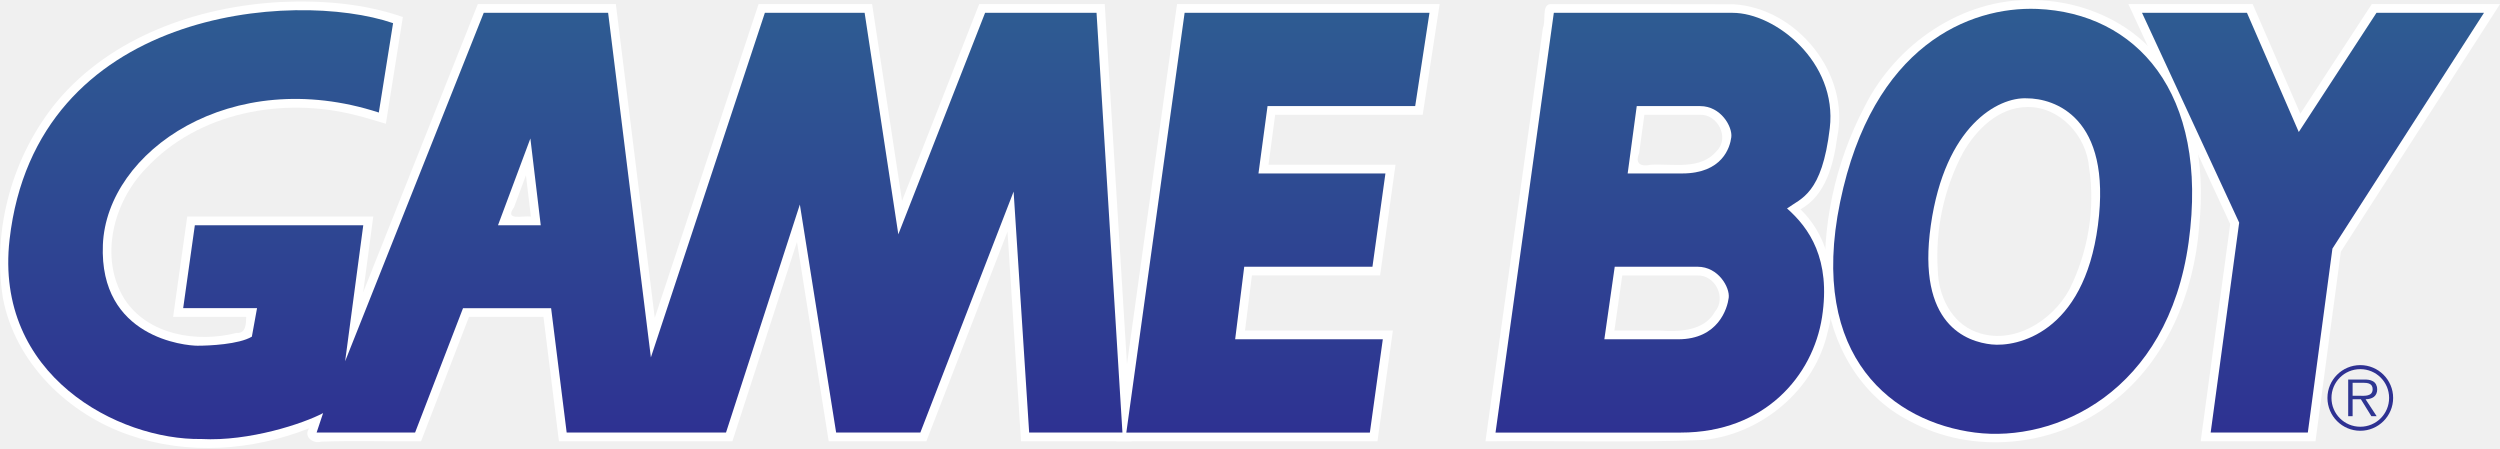
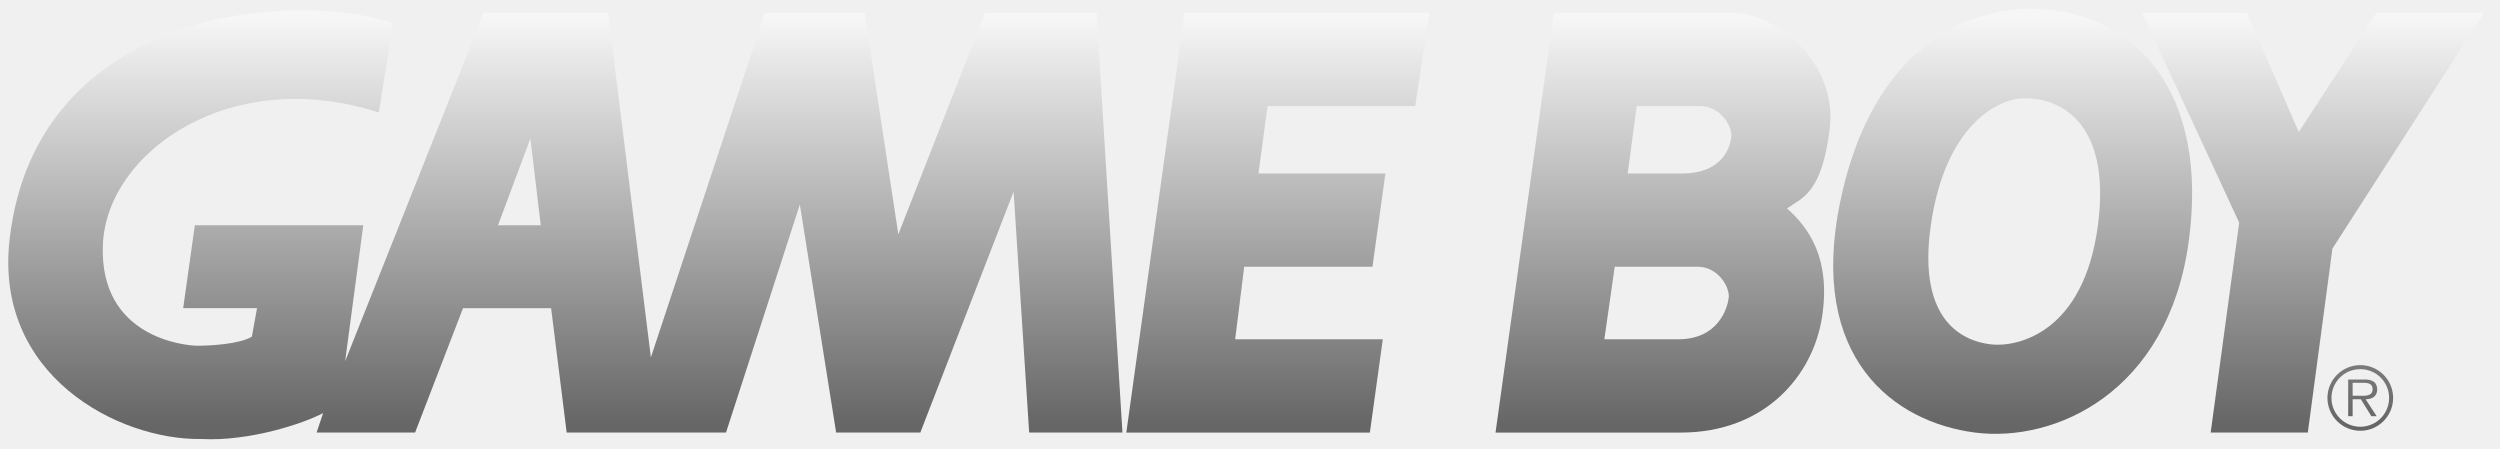
<svg xmlns="http://www.w3.org/2000/svg" xmlns:xlink="http://www.w3.org/1999/xlink" width="151.469mm" height="27.144mm" viewBox="0 0 151.469 27.144" version="1.1" id="svg1">
  <defs id="defs1">
+     <linearGradient id="linearGradient39">
+       <stop style="stop-color:#f6f6f6;stop-opacity:1;" offset="0" id="stop39" />
+       <stop style="stop-color:#666666;stop-opacity:1;" offset="1" id="stop40" />
+     </linearGradient>
    <linearGradient id="linearGradient24" gradientUnits="userSpaceOnUse" x1="538.598" y1="-0.713" x2="538.598" y2="98.787" gradientTransform="matrix(0.2645833,0,0,0.2645833,-2.5403671e-4,-1.7144553e-4)">
      <stop offset="0" style="stop-color:#2e5c92" id="stop23" />
      <stop offset="1" style="stop-color:#2e3192" id="stop24" />
    </linearGradient>
    <linearGradient id="linearGradient21" gradientUnits="userSpaceOnUse" x1="538.598" y1="-0.713" x2="538.598" y2="98.787" gradientTransform="matrix(0.2645833,0,0,0.2645833,-2.5403671e-4,-1.7144553e-4)">
      <stop offset="0" style="stop-color:#2e5c92" id="stop20" />
      <stop offset="1" style="stop-color:#2e3192" id="stop21" />
    </linearGradient>
    <linearGradient id="c" gradientUnits="userSpaceOnUse" x1="127.571" y1="-0.713" x2="127.571" y2="98.787" gradientTransform="matrix(0.2645833,0,0,0.2645833,-2.5403671e-4,-1.7144553e-4)">
      <stop offset=".005" style="stop-color:#2e5c92" id="stop5" />
      <stop offset="1" style="stop-color:#2e3192" id="stop6" />
    </linearGradient>
    <linearGradient id="b" gradientUnits="userSpaceOnUse" x1="290.738" y1="-0.713" x2="290.738" y2="98.787" gradientTransform="matrix(0.2645833,0,0,0.2645833,-2.5403671e-4,-1.7144553e-4)">
      <stop offset=".005" style="stop-color:#2e5c92" id="stop3" />
      <stop offset="1" style="stop-color:#2e3192" id="stop4" />
    </linearGradient>
    <linearGradient id="e" gradientUnits="userSpaceOnUse" x1="378.921" y1="-0.713" x2="378.921" y2="98.787" gradientTransform="matrix(0.2645833,0,0,0.2645833,-2.5403671e-4,-1.7144553e-4)">
      <stop offset=".005" style="stop-color:#2e5c92" id="stop9" />
      <stop offset="1" style="stop-color:#2e3192" id="stop10" />
    </linearGradient>
    <linearGradient id="d" gradientUnits="userSpaceOnUse" x1="458.994" y1="-0.713" x2="458.994" y2="98.787" gradientTransform="matrix(0.2645833,0,0,0.2645833,-2.5403671e-4,-1.7144553e-4)">
      <stop offset=".005" style="stop-color:#2e5c92" id="stop7" />
      <stop offset="1" style="stop-color:#2e3192" id="stop8" />
    </linearGradient>
    <linearGradient id="a" gradientUnits="userSpaceOnUse" x1="527.771" y1="-0.713" x2="527.771" y2="98.787" gradientTransform="matrix(0.2645833,0,0,0.2645833,-2.5403671e-4,-1.7144553e-4)">
      <stop offset=".005" style="stop-color:#2e5c92" id="stop1" />
      <stop offset="1" style="stop-color:#2e3192" id="stop2" />
    </linearGradient>
    <linearGradient id="f" gradientUnits="userSpaceOnUse" x1="538.598" y1="-0.713" x2="538.598" y2="98.787" gradientTransform="matrix(0.2645833,0,0,0.2645833,-2.5403671e-4,-1.7144553e-4)">
      <stop offset="0" style="stop-color:#2e5c92" id="stop11" />
      <stop offset="1" style="stop-color:#2e3192" id="stop12" />
    </linearGradient>
    <linearGradient id="g" gradientUnits="userSpaceOnUse" x1="539.144" y1="-0.713" x2="539.144" y2="98.787" gradientTransform="matrix(0.2645833,0,0,0.2645833,-2.5403671e-4,-1.7144553e-4)">
      <stop offset=".005" style="stop-color:#2e5c92" id="stop13" />
      <stop offset="1" style="stop-color:#2e3192" id="stop14" />
    </linearGradient>
-     <linearGradient xlink:href="#linearGradient24" id="linearGradient20" gradientUnits="userSpaceOnUse" x1="142.5" y1="-0.176" x2="142.504" y2="26.099" />
+     <linearGradient xlink:href="#linearGradient39" id="linearGradient40" x1="75.281" y1="0.595" x2="75.281" y2="25.164" gradientUnits="userSpaceOnUse" />
  </defs>
  <ellipse style="display:none;fill:none;fill-opacity:1;stroke:#000000;stroke-width:0.244;stroke-linecap:round;stroke-miterlimit:4.5;stroke-dasharray:none;stroke-opacity:1;paint-order:fill markers stroke" id="path15" cx="143.004" cy="24.11" rx="1.867" ry="1.867" />
  <path id="path16" style="display:none;fill:#ffffff;stroke-linecap:round;stroke-miterlimit:4.5;paint-order:fill markers stroke" d="m 143.004,22.366 c -0.965,0 -1.746,0.779 -1.746,1.744 0,0.965 0.781,1.746 1.746,1.746 0.965,0 1.746,-0.781 1.746,-1.746 0,-0.965 -0.781,-1.744 -1.746,-1.744 z" />
-   <g id="g25" style="display:inline;fill:#ffffff" transform="translate(0.5003825,0.5333186)">
+   <g id="g25" style="display:none" transform="translate(0.5003825,0.5333186)">
    <path id="path1" style="display:inline;fill:#ffffff;stroke-width:0.265" d="M 16.49,-0.41 C 11.467,-0.139 6.247,1.683 2.943,5.629 0.262,8.895 -0.99,13.34 -0.325,17.518 c 0.742,3.934 3.955,7.046 7.667,8.31 3.514,1.23 7.464,0.948 10.894,-0.415 -0.374,0.494 0.226,0.965 0.719,0.812 2.012,-0.071 4.038,-5.77e-4 6.057,-0.025 0.968,-2.513 1.936,-5.025 2.904,-7.537 1.503,0 3.007,10e-7 4.51,0 0.312,2.512 0.628,5.024 0.938,7.537 3.503,0 7.007,0 10.51,0 1.304,-4.026 2.608,-8.052 3.912,-12.078 0.641,4.026 1.282,8.052 1.922,12.078 1.973,0 3.945,0 5.918,0 1.638,-4.234 3.278,-8.467 4.916,-12.701 0.273,4.234 0.546,8.467 0.818,12.701 2.236,0 4.473,0 6.709,0 -0.546,-8.829 -1.09,-17.658 -1.637,-26.486 -2.535,0 -5.07,0 -7.605,0 C 57.267,3.688 55.71,7.663 54.152,11.637 53.547,7.663 52.945,3.689 52.338,-0.285 c -2.293,0 -4.586,0 -6.879,0 C 43.361,6.05 41.267,12.387 39.17,18.723 38.385,12.387 37.596,6.051 36.812,-0.285 c -2.788,0 -5.576,0 -8.363,0 C 26.132,5.538 23.817,11.361 21.5,17.184 c 0.205,-1.533 0.408,-3.065 0.615,-4.598 -3.757,0 -7.514,-1e-6 -11.271,0 -0.284,2.026 -0.569,4.052 -0.855,6.078 1.477,0 2.953,0 4.43,0 -0.021,0.417 -3.69e-4,1.024 -0.602,0.975 -2.376,0.61 -5.368,0.132 -6.784,-2.063 C 5.494,15.063 6.37,11.709 8.331,9.684 11.496,6.258 16.657,5.312 21.06,6.446 c 0.614,0.145 1.213,0.344 1.819,0.519 0.341,-2.156 0.688,-4.311 1.029,-6.467 -2.379,-0.823 -4.917,-1.025 -7.418,-0.908 z M 31.664,12.586 c -0.52,-0.063 -1.624,0.28 -1.021,-0.562 0.241,-0.645 0.481,-1.291 0.722,-1.936 0.1,0.833 0.199,1.665 0.299,2.498 z" />
    <path id="path3" style="display:inline;fill:#ffffff;stroke-width:0.265" d="M 70.781,-0.059 C 69.565,8.695 68.35,17.45 67.131,26.203 c 5.275,0 10.551,0 15.826,0 0.311,-2.236 0.62,-4.473 0.934,-6.709 -2.986,0 -5.973,0 -8.959,0 0.139,-1.113 0.279,-2.227 0.418,-3.34 2.589,0 5.177,0 7.766,0 0.311,-2.235 0.62,-4.47 0.934,-6.705 -2.565,0 -5.13,-1e-7 -7.695,0 0.135,-1.009 0.27,-2.018 0.404,-3.027 2.98,0 5.96,0 8.939,0 0.344,-2.235 0.684,-4.472 1.027,-6.707 -5.304,0 -10.608,0 -15.912,0 -0.01,0.076 -0.021,0.151 -0.031,0.227 z" />
    <path id="path5" style="display:inline;fill:#ffffff;stroke-width:0.265" d="m 93.412,-0.283 c -0.511,0.059 -0.239,1.017 -0.431,1.444 -1.16,8.348 -2.318,16.695 -3.48,25.043 4.405,-0.044 8.817,0.088 13.218,-0.081 3.531,-0.362 6.727,-3.046 7.514,-6.537 0.703,-2.533 0.273,-5.586 -1.648,-7.438 1.54,-0.846 2.013,-2.748 2.227,-4.37 0.801,-3.826 -2.434,-7.825 -6.284,-8.053 -3.705,-0.009 -7.411,-0.011 -11.116,-0.007 z M 102.484,6.422 c 1.083,-0.057 1.831,1.396 1.027,2.193 -0.971,1.171 -2.65,0.762 -3.979,0.832 -0.596,0.129 -1.001,-0.038 -0.717,-0.703 0.104,-0.774 0.208,-1.548 0.311,-2.322 1.119,0 2.238,0 3.357,0 z m -0.156,9.734 c 1.09,-0.048 1.788,1.356 1.08,2.193 -0.655,1.181 -2.158,1.225 -3.344,1.146 -0.917,0 -1.835,0 -2.752,0 0.159,-1.113 0.318,-2.227 0.477,-3.34 1.513,0 3.026,0 4.539,0 z" />
    <path id="path7" style="display:inline;fill:#ffffff;stroke-width:0.265" d="m 122.721,-0.529 c -4.32,-0.125 -8.366,2.666 -10.257,6.472 -1.78,3.387 -2.627,7.285 -2.354,11.104 0.294,3.241 2.106,6.415 5.062,7.913 3.851,2.116 8.879,1.596 12.307,-1.116 3.274,-2.514 4.954,-6.612 5.262,-10.645 0.39,-3.775 -0.247,-7.959 -2.957,-10.802 -1.823,-1.893 -4.459,-2.89 -7.064,-2.926 z m -0.416,6.48 c 1.994,-0.045 3.618,1.755 3.768,3.672 0.385,2.498 -0.066,5.129 -1.194,7.382 -1.048,1.934 -3.448,3.41 -5.645,2.578 -1.53,-0.571 -2.298,-2.212 -2.329,-3.765 -0.161,-2.445 0.383,-4.953 1.535,-7.113 0.808,-1.403 2.144,-2.73 3.867,-2.754 z" />
    <path id="path9" style="display:inline;fill:#ffffff;stroke-width:0.265" d="m 128.625,0.09 c 2,4.318 3.999,8.635 5.998,12.953 -0.596,4.387 -1.192,8.774 -1.789,13.16 2.319,0 4.638,0 6.957,0 0.509,-3.829 1.023,-7.657 1.533,-11.486 3.215,-5.001 6.429,-10.002 9.645,-15.002 -2.589,0 -5.178,0 -7.768,0 -1.444,2.213 -2.887,4.427 -4.33,6.641 -0.962,-2.214 -1.925,-4.427 -2.887,-6.641 -2.511,0 -5.022,0 -7.533,0 0.058,0.125 0.116,0.25 0.174,0.375 z" />
-     <path id="path25" style="display:none;fill:#ffffff;stroke:none;stroke-linecap:round;stroke-miterlimit:4.5;paint-order:fill markers stroke" d="m 142.49,21.324 c -1.551,-0.056 -2.727,1.742 -2.059,3.141 0.562,1.476 2.733,1.843 3.741,0.624 1.122,-1.129 0.526,-3.27 -1.013,-3.667 -0.217,-0.065 -0.443,-0.101 -0.67,-0.098 z m 0.152,0.779 c 1.214,0.046 1.804,1.726 0.9,2.527 -0.81,0.887 -2.464,0.283 -2.514,-0.916 -0.109,-0.898 0.715,-1.719 1.613,-1.611 z" />
+     <path id="path25" style="display:inline;fill:#ffffff;stroke:none;stroke-linecap:round;stroke-miterlimit:4.5;paint-order:fill markers stroke" d="m 142.49,21.324 c -1.551,-0.056 -2.727,1.742 -2.059,3.141 0.562,1.476 2.733,1.843 3.741,0.624 1.122,-1.129 0.526,-3.27 -1.013,-3.667 -0.217,-0.065 -0.443,-0.101 -0.67,-0.098 z m 0.152,0.779 c 1.214,0.046 1.804,1.726 0.9,2.527 -0.81,0.887 -2.464,0.283 -2.514,-0.916 -0.109,-0.898 0.715,-1.719 1.613,-1.611 z" />
    <path fill="url(#g)" d="m 142.038,22.658 h 0.636 c 0.276,0 0.577,0.041 0.577,0.386 0,0.453 -0.484,0.401 -0.796,0.401 l -0.416,-5.3e-4 v 0.214 h 0.501 l 0.635,1.026 h 0.323 l -0.672,-1.026 c 0.396,-0.01 0.703,-0.171 0.703,-0.609 0,-0.188 -0.083,-0.386 -0.25,-0.48 -0.166,-0.099 -0.355,-0.109 -0.542,-0.109 h -0.967 v 2.223 h 0.27 v -2.026 z" id="path13" style="display:inline;fill:#ffffff;stroke-width:0.265" />
  </g>
-   <g id="g1" style="display:inline" transform="translate(0.5003825,0.5333186)">
-     <path fill="url(#c)" d="m 29.672,13.114 1.962,-5.258 0.628,5.258 z m -2.119,5.024 h 5.337 l 0.943,7.535 h 9.654 l 4.474,-13.815 2.198,13.815 h 5.102 l 5.651,-14.599 0.942,14.599 H 67.506 L 65.936,0.241 H 59.185 L 53.927,13.663 51.885,0.241 H 45.842 L 38.935,21.12 36.344,0.241 h -7.535 l -8.399,21.114 1.099,-8.242 H 11.305 l -0.707,5.024 h 4.475 l -0.314,1.727 c -0.785,0.47 -2.59,0.549 -3.296,0.549 -0.706,0 -5.965,-0.47 -5.73,-6.122 C 5.967,8.64 13.503,3.381 22.451,6.285 L 23.315,0.869 C 17.349,-1.171 1.681,-0.03 0.08,13.977 c -0.942,8.241 6.594,12.166 11.617,12.088 2.904,0.157 6.201,-0.942 7.378,-1.57 l -0.392,1.178 h 5.966 z" id="path6" style="fill:url(#c);stroke-width:0.265" />
-     <path fill="url(#b)" d="m 82.496,25.675 0.785,-5.654 H 74.335 l 0.549,-4.393 h 7.769 l 0.786,-5.652 h -7.692 l 0.55,-4.083 h 8.946 L 86.108,0.242 H 71.273 L 67.741,25.675 Z" id="path4" style="fill:url(#b);stroke-width:0.265" />
-     <path fill="url(#e)" d="m 98.116,9.976 h 3.297 c 2.433,0 2.904,-1.57 2.982,-2.197 0.079,-0.628 -0.627,-1.884 -1.883,-1.884 H 98.666 Z M 96.703,20.023 h 4.475 c 2.432,0 2.982,-1.883 3.06,-2.512 0.079,-0.628 -0.627,-1.883 -1.883,-1.883 h -5.023 z m -6.593,5.652 3.532,-25.431 h 10.832 c 2.591,0 6.358,2.983 5.888,6.986 -0.471,4.003 -1.727,4.239 -2.591,4.866 1.335,1.177 2.669,3.061 2.12,6.593 -0.55,3.533 -3.454,6.986 -8.556,6.986 z" id="path10" style="fill:url(#e);stroke-width:0.265" />
-     <path fill="url(#d)" d="m 122.92,0.007 c -4.082,-0.157 -9.969,2.198 -11.931,11.696 -1.962,9.497 3.296,13.343 8.163,13.971 4.867,0.628 11.696,-2.433 12.952,-11.538 C 133.36,5.03 128.885,0.243 122.92,0.007 Z m -0.628,5.416 c 1.648,0 5.18,1.099 4.316,7.692 -0.864,6.593 -4.945,7.378 -6.436,7.221 -1.492,-0.157 -4.553,-1.177 -3.689,-7.221 0.863,-6.043 4.081,-7.77 5.809,-7.692 z" id="path8" style="fill:url(#d);stroke-width:0.265" />
-     <path fill="url(#a)" d="m 129.279,0.242 h 6.358 l 3.14,7.223 4.709,-7.223 h 6.513 l -9.183,14.286 -1.491,11.146 h -5.886 l 1.727,-12.718 z" id="path2" style="fill:url(#a);stroke-width:0.265" />
-     <path style="display:inline;fill:url(#linearGradient20);stroke:none;stroke-linecap:round;stroke-miterlimit:4.5;paint-order:fill markers stroke" d="m 142.504,21.588 c -1.097,0 -1.99,0.891 -1.99,1.988 0,1.097 0.893,1.99 1.99,1.99 1.097,0 1.99,-0.893 1.99,-1.99 0,-1.097 -0.893,-1.988 -1.99,-1.988 z m 0,0.244 c 0.965,0 1.746,0.779 1.746,1.744 0,0.965 -0.781,1.746 -1.746,1.746 -0.965,0 -1.746,-0.781 -1.746,-1.746 0,-0.965 0.781,-1.744 1.746,-1.744 z" id="path17" />
-     <path fill="url(#g)" d="m 142.038,22.658 h 0.636 c 0.276,0 0.577,0.041 0.577,0.386 0,0.453 -0.484,0.401 -0.796,0.401 l -0.416,-5.3e-4 v 0.214 h 0.501 l 0.635,1.026 h 0.323 l -0.672,-1.026 c 0.396,-0.01 0.703,-0.171 0.703,-0.609 0,-0.188 -0.083,-0.386 -0.25,-0.48 -0.166,-0.099 -0.355,-0.109 -0.542,-0.109 h -0.967 v 2.223 h 0.27 v -2.026 z" id="path14" style="display:inline;fill:url(#g);stroke-width:0.265" />
+   <g id="g30" style="display:inline;fill:url(#linearGradient40)" transform="translate(0.5003825,0.5333186)">
+     <path fill="url(#c)" d="m 29.672,13.114 1.962,-5.258 0.628,5.258 z m -2.119,5.024 h 5.337 l 0.943,7.535 h 9.654 l 4.474,-13.815 2.198,13.815 h 5.102 l 5.651,-14.599 0.942,14.599 H 67.506 L 65.936,0.241 H 59.185 L 53.927,13.663 51.885,0.241 H 45.842 L 38.935,21.12 36.344,0.241 h -7.535 l -8.399,21.114 1.099,-8.242 H 11.305 l -0.707,5.024 h 4.475 l -0.314,1.727 c -0.785,0.47 -2.59,0.549 -3.296,0.549 -0.706,0 -5.965,-0.47 -5.73,-6.122 C 5.967,8.64 13.503,3.381 22.451,6.285 L 23.315,0.869 C 17.349,-1.171 1.681,-0.03 0.08,13.977 c -0.942,8.241 6.594,12.166 11.617,12.088 2.904,0.157 6.201,-0.942 7.378,-1.57 l -0.392,1.178 h 5.966 z" id="path23" style="fill:url(#linearGradient40);fill-opacity:1;stroke-width:0.265" />
+     <path fill="url(#b)" d="m 82.496,25.675 0.785,-5.654 H 74.335 l 0.549,-4.393 h 7.769 l 0.786,-5.652 h -7.692 l 0.55,-4.083 h 8.946 L 86.108,0.242 H 71.273 L 67.741,25.675 Z" id="path24" style="fill:url(#linearGradient40);fill-opacity:1;stroke-width:0.265" />
+     <path fill="url(#e)" d="m 98.116,9.976 h 3.297 c 2.433,0 2.904,-1.57 2.982,-2.197 0.079,-0.628 -0.627,-1.884 -1.883,-1.884 H 98.666 Z M 96.703,20.023 h 4.475 c 2.432,0 2.982,-1.883 3.06,-2.512 0.079,-0.628 -0.627,-1.883 -1.883,-1.883 h -5.023 z m -6.593,5.652 3.532,-25.431 h 10.832 c 2.591,0 6.358,2.983 5.888,6.986 -0.471,4.003 -1.727,4.239 -2.591,4.866 1.335,1.177 2.669,3.061 2.12,6.593 -0.55,3.533 -3.454,6.986 -8.556,6.986 z" id="path26" style="fill:url(#linearGradient40);fill-opacity:1;stroke-width:0.265" />
+     <path fill="url(#d)" d="m 122.92,0.007 c -4.082,-0.157 -9.969,2.198 -11.931,11.696 -1.962,9.497 3.296,13.343 8.163,13.971 4.867,0.628 11.696,-2.433 12.952,-11.538 C 133.36,5.03 128.885,0.243 122.92,0.007 Z m -0.628,5.416 c 1.648,0 5.18,1.099 4.316,7.692 -0.864,6.593 -4.945,7.378 -6.436,7.221 -1.492,-0.157 -4.553,-1.177 -3.689,-7.221 0.863,-6.043 4.081,-7.77 5.809,-7.692 z" id="path27" style="fill:url(#linearGradient40);fill-opacity:1;stroke-width:0.265" />
+     <path fill="url(#a)" d="m 129.279,0.242 h 6.358 l 3.14,7.223 4.709,-7.223 h 6.513 l -9.183,14.286 -1.491,11.146 h -5.886 l 1.727,-12.718 z" id="path28" style="fill:url(#linearGradient40);fill-opacity:1;stroke-width:0.265" />
+     <path style="display:inline;fill:url(#linearGradient40);fill-opacity:1;stroke:none;stroke-linecap:round;stroke-miterlimit:4.5;paint-order:fill markers stroke" d="m 142.504,21.588 c -1.097,0 -1.99,0.891 -1.99,1.988 0,1.097 0.893,1.99 1.99,1.99 1.097,0 1.99,-0.893 1.99,-1.99 0,-1.097 -0.893,-1.988 -1.99,-1.988 z m 0,0.244 c 0.965,0 1.746,0.779 1.746,1.744 0,0.965 -0.781,1.746 -1.746,1.746 -0.965,0 -1.746,-0.781 -1.746,-1.746 0,-0.965 0.781,-1.744 1.746,-1.744 z" id="path29" />
+     <path fill="url(#g)" d="m 142.038,22.658 h 0.636 c 0.276,0 0.577,0.041 0.577,0.386 0,0.453 -0.484,0.401 -0.796,0.401 l -0.416,-5.3e-4 v 0.214 h 0.501 l 0.635,1.026 h 0.323 l -0.672,-1.026 c 0.396,-0.01 0.703,-0.171 0.703,-0.609 0,-0.188 -0.083,-0.386 -0.25,-0.48 -0.166,-0.099 -0.355,-0.109 -0.542,-0.109 h -0.967 v 2.223 h 0.27 v -2.026 z" id="path30" style="display:inline;fill:url(#linearGradient40);fill-opacity:1;stroke-width:0.265" />
  </g>
</svg>
